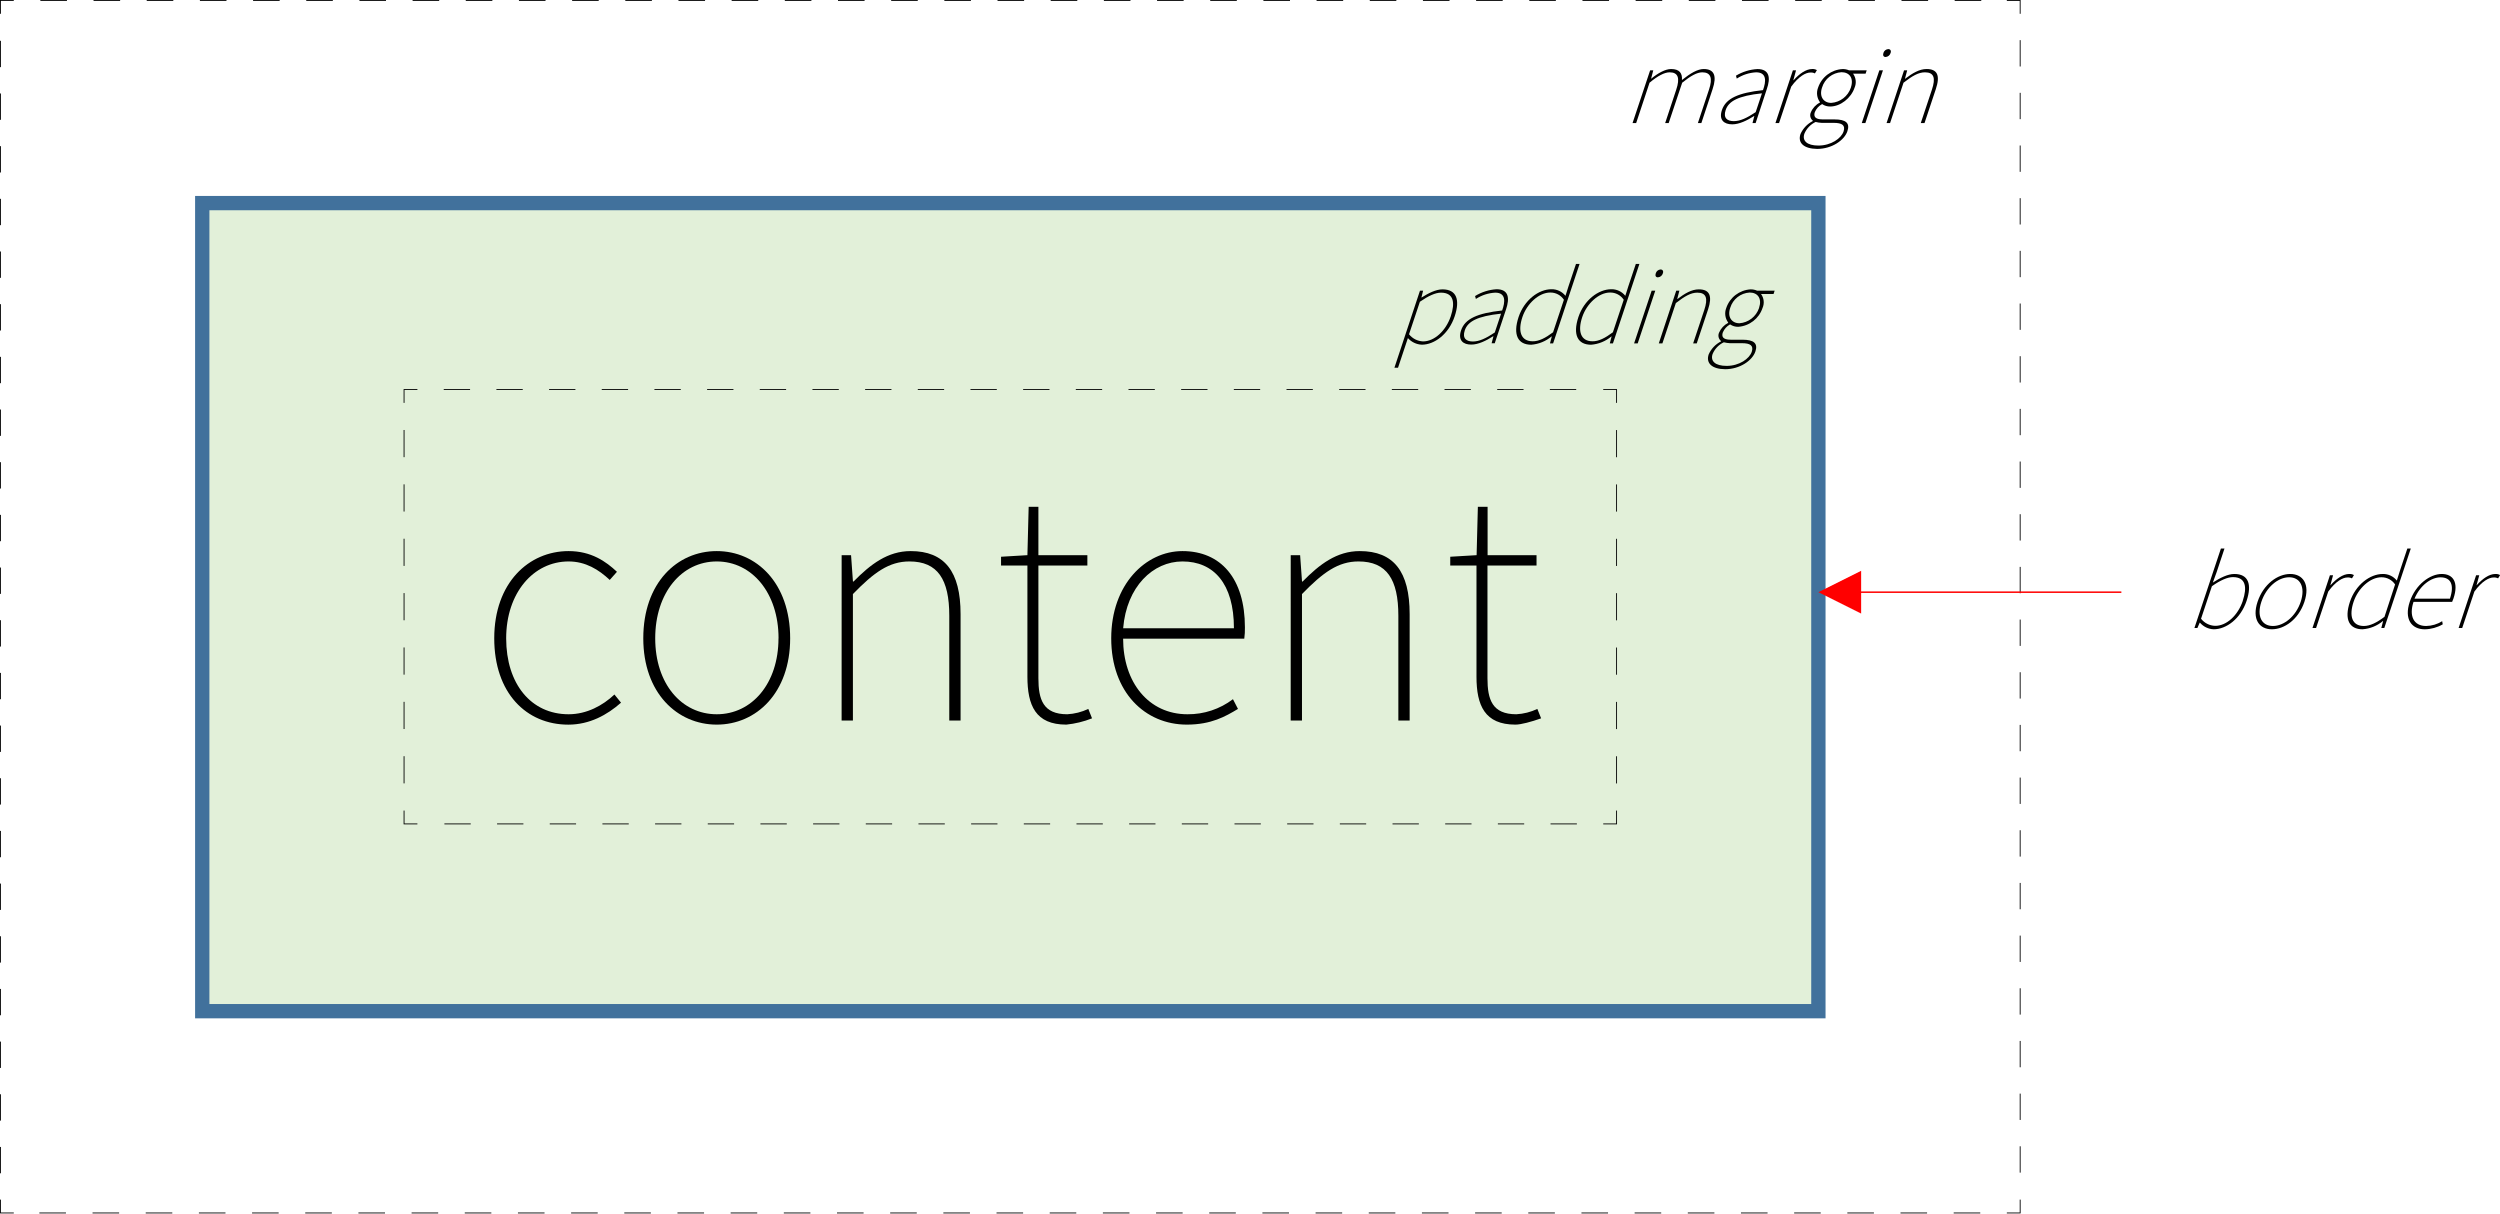
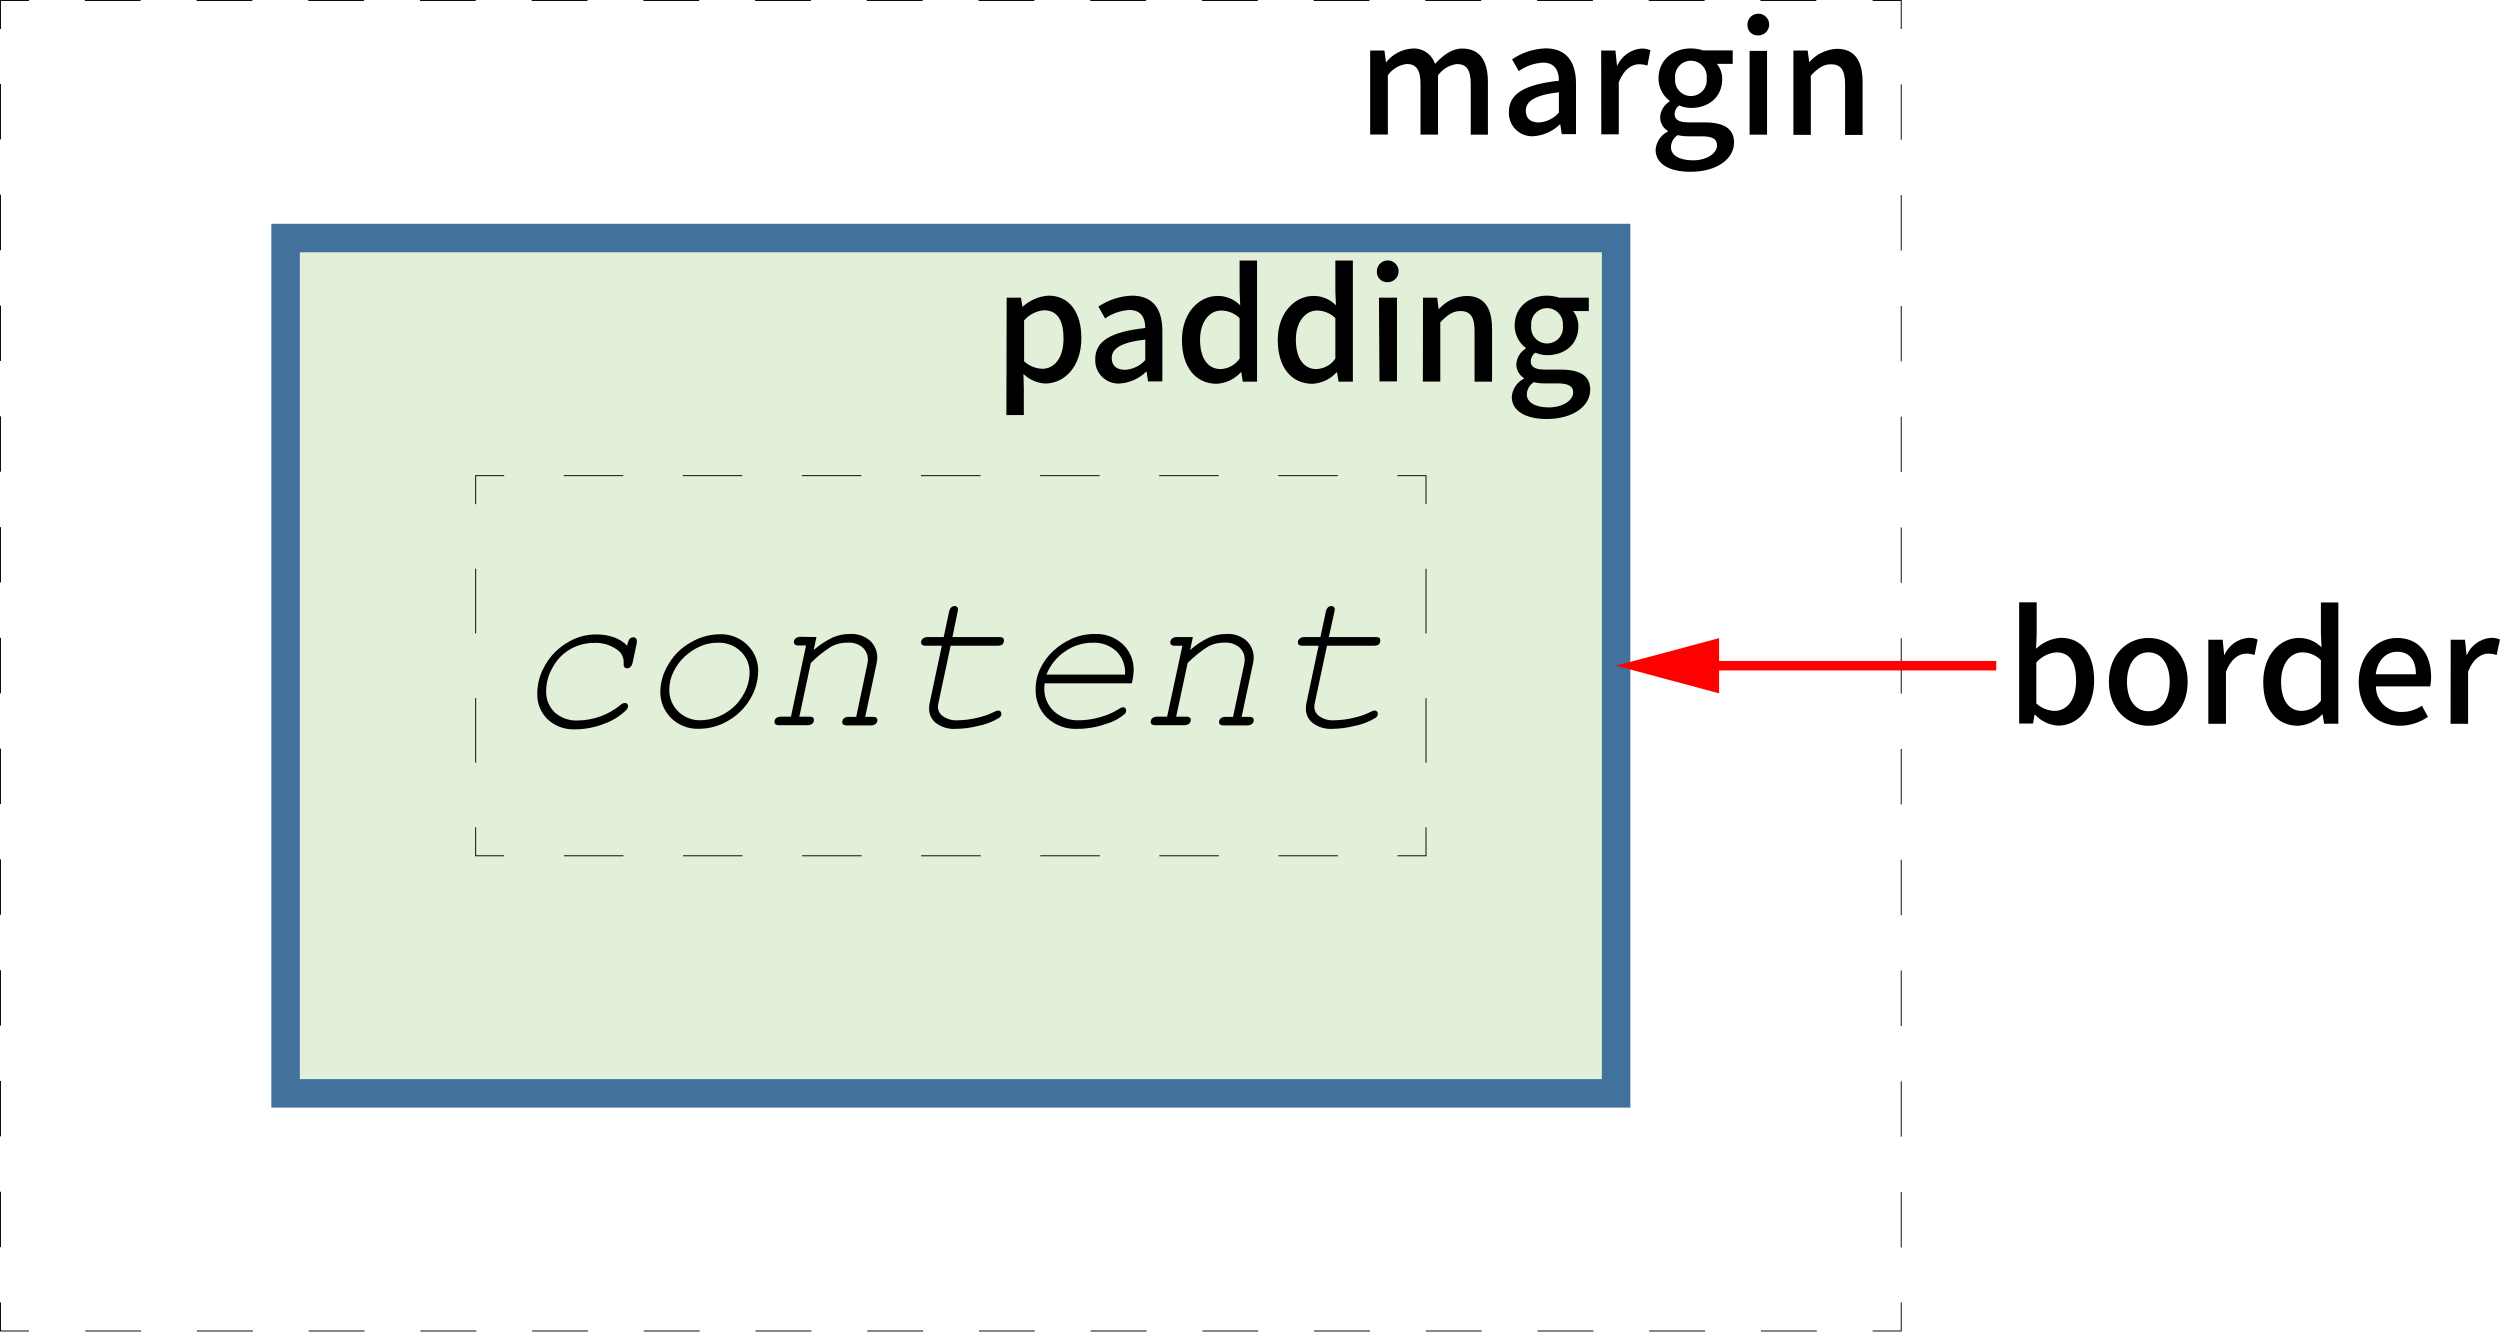
- <svg xmlns="http://www.w3.org/2000/svg" id="图层_1" data-name="图层 1" viewBox="0 0 796.42 386.55">
+ <svg xmlns="http://www.w3.org/2000/svg" id="图层_1" data-name="图层 1" viewBox="0 0 372.84 198.57">
  <defs>
-     <style>.cls-1,.cls-2,.cls-3,.cls-5,.cls-6,.cls-7,.cls-8,.cls-9{fill:none;}.cls-1,.cls-2,.cls-3,.cls-6,.cls-7,.cls-8{stroke:#000;stroke-width:0.28px;}.cls-1,.cls-2,.cls-3,.cls-5,.cls-9{stroke-miterlimit:8;}.cls-2{stroke-dasharray:8.47 8.47;}.cls-3{stroke-dasharray:8.39 8.39;}.cls-4{fill:#e2f0d9;}.cls-10,.cls-4{fill-rule:evenodd;}.cls-5{stroke:#41719c;stroke-width:4.56px;}.cls-6,.cls-7,.cls-8{stroke-miterlimit:10;}.cls-7{stroke-dasharray:8.39 8.39;}.cls-8{stroke-dasharray:8.66 8.66;}.cls-9{stroke:red;stroke-width:0.48px;}.cls-10{fill:red;}</style>
+     <style>.cls-1,.cls-2,.cls-3,.cls-5,.cls-6,.cls-7{fill:none;}.cls-1,.cls-2,.cls-3,.cls-5,.cls-6{stroke:#000;stroke-width:0.14px;}.cls-1,.cls-2,.cls-3,.cls-4,.cls-5,.cls-6{stroke-miterlimit:10;}.cls-2{stroke-dasharray:8.33 8.33;}.cls-3{stroke-dasharray:8.26 8.26;}.cls-4{fill:#e2f0d9;stroke:#41719c;stroke-width:4.25px;}.cls-5{stroke-dasharray:8.88 8.88;}.cls-6{stroke-dasharray:9.64 9.64;}.cls-7{stroke:red;stroke-miterlimit:8;stroke-width:1.42px;}.cls-8{fill:red;}</style>
  </defs>
-   <polyline class="cls-1" points="0.14 4.39 0.14 0.14 4.39 0.14" />
-   <line class="cls-2" x1="12.86" y1="0.14" x2="635.08" y2="0.14" />
-   <polyline class="cls-1" points="639.31 0.14 643.56 0.14 643.56 4.39" />
-   <line class="cls-3" x1="643.56" y1="12.79" x2="643.56" y2="377.96" />
-   <polyline class="cls-1" points="643.56 382.16 643.56 386.41 639.31 386.41" />
-   <line class="cls-2" x1="630.85" y1="386.41" x2="8.63" y2="386.41" />
-   <polyline class="cls-1" points="4.39 386.41 0.14 386.41 0.14 382.16" />
-   <line class="cls-3" x1="0.14" y1="373.77" x2="0.14" y2="8.59" />
-   <polygon class="cls-4" points="64.43 64.7 579.28 64.7 579.28 322.13 64.43 322.13 64.43 64.7 64.43 64.7" />
-   <polygon class="cls-5" points="64.43 64.7 579.28 64.7 579.28 322.13 64.43 322.13 64.43 64.7 64.43 64.7" />
-   <polyline class="cls-6" points="128.72 128.34 128.72 124.09 132.97 124.09" />
-   <line class="cls-7" x1="141.36" y1="124.09" x2="506.54" y2="124.09" />
-   <polyline class="cls-6" points="510.74 124.09 514.99 124.09 514.99 128.34" />
-   <line class="cls-8" x1="514.99" y1="137" x2="514.99" y2="253.89" />
-   <polyline class="cls-6" points="514.99 258.22 514.99 262.47 510.74 262.47" />
-   <line class="cls-7" x1="502.34" y1="262.47" x2="137.17" y2="262.47" />
-   <polyline class="cls-6" points="132.97 262.47 128.72 262.47 128.72 258.22" />
-   <line class="cls-8" x1="128.72" y1="249.56" x2="128.72" y2="132.67" />
-   <path d="M157.45,203.35c0-17.7,11-27.79,23.69-27.79,7.2,0,11.9,3.3,15.4,6.6l-2.3,2.59c-3.5-3.3-7.7-5.89-13.1-5.89-11.19,0-19.89,10-19.89,24.49s7.9,24.19,19.89,24.19c5.8,0,10.9-2.8,14.6-6.29l2.1,2.6c-4.4,3.89-10,7-16.8,7C167.65,230.84,157.45,220.75,157.45,203.35Z" />
-   <path d="M204.93,203.35c0-17.7,10.8-27.79,23.4-27.79s23.39,10.09,23.39,27.79c0,17.4-10.79,27.49-23.39,27.49S204.93,220.75,204.93,203.35Zm43.09,0c0-14.5-8.49-24.49-19.69-24.49s-19.6,10-19.6,24.49,8.4,24.19,19.6,24.19S248,217.75,248,203.35Z" />
-   <path d="M268.12,176.86h3l.6,8.39h.2c5.4-5.49,10.89-9.69,18.19-9.69,10.8,0,15.9,6.5,15.9,20.09v33.89h-3.6V196.15c0-11.6-3.7-17.29-12.7-17.29-6.5,0-11.3,3.5-18,10.39v40.29h-3.6Z" />
-   <path d="M327.3,215.55V180.16h-8.4v-2.8l8.4-.5.4-15.4h3.1v15.4h15.6v3.3H330.8v35.89c0,6.8,1.5,11.49,9.2,11.49a17.92,17.92,0,0,0,6.7-1.7l1.19,3a30.65,30.65,0,0,1-8.19,2C329.9,230.84,327.3,224.74,327.3,215.55Z" />
-   <path d="M354,203.35c0-17.2,11-27.79,22.7-27.79,12.19,0,19.89,8.69,19.89,24.29a23.61,23.61,0,0,1-.2,3.6H357.79c0,13.9,8.1,24.09,20.5,24.09a23.55,23.55,0,0,0,14.49-4.8l1.6,3.1c-4,2.4-8.5,5-16.29,5C364.79,230.84,354,220.55,354,203.35Zm39.09-3.2c0-14.3-6.5-21.29-16.39-21.29-9.4,0-17.8,8-18.9,21.29Z" />
-   <path d="M411.18,176.86h3l.6,8.39h.2c5.39-5.49,10.89-9.69,18.19-9.69,10.8,0,15.9,6.5,15.9,20.09v33.89h-3.6V196.15c0-11.6-3.7-17.29-12.7-17.29-6.5,0-11.3,3.5-18,10.39v40.29h-3.6Z" />
-   <path d="M470.36,215.55V180.16H462v-2.8l8.4-.5.4-15.4h3.1v15.4h15.59v3.3H473.86v35.89c0,6.8,1.5,11.49,9.2,11.49a17.87,17.87,0,0,0,6.69-1.7l1.2,3c-3.1,1.1-6.39,2-8.19,2C473,230.84,470.36,224.74,470.36,215.55Z" />
-   <path d="M452.36,92.59h1l-.54,2.17h.07c2.09-1.31,4.52-2.58,6.63-2.58,4.56,0,5.63,3.38,3.9,8.57-1.9,5.71-6.46,9.06-10.48,9.06a6.32,6.32,0,0,1-4.43-2.11l-1.05,3.16-2.09,6.28h-1.15Zm9.81,8.16c1.42-4.27,1-7.52-3.14-7.52-1.72,0-3.95,1-6.7,2.9l-3.46,10.36a6,6,0,0,0,4.48,2.27C456.92,108.76,460.6,105.44,462.17,100.75Z" />
-   <path d="M465.45,105.25c1.24-3.73,5.24-5.48,13.08-6.34,1-2.71,1.28-5.68-2.19-5.68a12.55,12.55,0,0,0-6.17,2l-.26-.92a14.74,14.74,0,0,1,6.84-2.17c3.95,0,4.19,2.93,3.05,6.34l-3.62,10.87h-1l.59-2.23h-.1c-2.19,1.4-4.71,2.65-6.94,2.65C466.16,109.81,464.38,108.44,465.45,105.25Zm10.74.67,2-6c-7.57.8-10.62,2.49-11.56,5.33-.86,2.58.54,3.54,2.58,3.54S473.36,107.8,476.19,105.92Z" />
-   <path d="M483.77,101c1.81-5.42,6.4-8.86,10.48-8.86a5.55,5.55,0,0,1,4.46,2.1l1-3.15,2.35-7h1.14l-8.43,25.31h-1l.59-2.23h-.07a11.42,11.42,0,0,1-6.49,2.65C483.59,109.81,481.88,106.72,483.77,101Zm11,4.81,3.44-10.32a5.12,5.12,0,0,0-4.36-2.3c-3.54,0-7.41,3.48-8.86,7.81-1.53,4.59-.46,7.72,3.27,7.72C490.19,108.76,492.3,107.7,494.76,105.85Z" />
-   <path d="M502.83,101c1.81-5.42,6.4-8.86,10.48-8.86a5.55,5.55,0,0,1,4.46,2.1l1-3.15,2.35-7h1.14l-8.43,25.31h-1l.58-2.23h-.06a11.42,11.42,0,0,1-6.49,2.65C502.65,109.81,500.94,106.72,502.83,101Zm11,4.81,3.44-10.32a5.12,5.12,0,0,0-4.37-2.3c-3.53,0-7.4,3.48-8.85,7.81-1.53,4.59-.46,7.72,3.26,7.72C509.25,108.76,511.35,107.7,513.82,105.85Z" />
-   <path d="M526.17,92.59h1.15l-5.6,16.8h-1.15Zm1.31-5.54A1.72,1.72,0,0,1,529,85.84c.64,0,1,.51.74,1.21a1.75,1.75,0,0,1-1.58,1.3C527.52,88.35,527.2,87.88,527.48,87.05Z" />
-   <path d="M534,92.59h1l-.7,2.68h.06c2.31-1.75,4.51-3.09,6.84-3.09,3.44,0,4.37,2.07,2.93,6.41l-3.6,10.8h-1.15l3.55-10.64c1.23-3.7.66-5.52-2.21-5.52-2.08,0-4,1.12-6.85,3.32l-4.28,12.84h-1.15Z" />
-   <path d="M544.33,112.9a8.53,8.53,0,0,1,3.93-4.14l0-.13a2.22,2.22,0,0,1-.61-2.68,6.25,6.25,0,0,1,2.88-3.09l0-.13a4.83,4.83,0,0,1-.6-4.62,8.73,8.73,0,0,1,7.75-5.93,5,5,0,0,1,2.06.41h5.61l-.35,1.06h-4a4.48,4.48,0,0,1,.49,4.46,8.8,8.8,0,0,1-7.76,6,4.43,4.43,0,0,1-2.58-.77,5.17,5.17,0,0,0-2.31,2.55c-.43,1.28-.08,2.33,2.5,2.33h3.73c3.7,0,5,1.18,4.14,3.76-.95,2.84-4.91,5.64-9.63,5.64C545.38,117.58,543.39,115.7,544.33,112.9Zm13.72-.83c.66-2-.48-2.74-3.13-2.74h-3.83a9.69,9.69,0,0,1-1.94-.29,7.24,7.24,0,0,0-3.58,3.76c-.74,2.23.82,3.76,4.48,3.76C554.07,116.56,557.32,114.27,558.05,112.07Zm2.33-14c1-3-.44-4.88-3-4.88a6.88,6.88,0,0,0-6.19,4.88c-1,2.9.5,4.91,2.92,4.91A7.14,7.14,0,0,0,560.38,98.11Z" />
-   <path d="M525.68,22.4h1l-.7,2.68H526c2.11-1.75,4.51-3.09,6.35-3.09,2.75,0,3.62,1.4,3.46,3.5,2.7-2.16,5-3.5,6.94-3.5,3.28,0,4.28,2.07,2.83,6.4L542,39.2h-1.11l3.54-10.65c1.24-3.69.57-5.51-2.14-5.51-1.66,0-3.69,1.11-6.4,3.31L531.59,39.2h-1.12L534,28.55c1.24-3.69.6-5.51-2.11-5.51-1.63,0-3.75,1.11-6.4,3.31L521.23,39.2h-1.15Z" />
-   <path d="M548.55,35.06c1.25-3.73,5.24-5.49,13.08-6.35,1-2.71,1.29-5.67-2.19-5.67a12.48,12.48,0,0,0-6.16,2l-.26-.93A14.82,14.82,0,0,1,559.86,22c3.95,0,4.19,2.93,3,6.34L559.29,39.2h-1l.58-2.23h-.09c-2.19,1.4-4.71,2.64-6.94,2.64C549.26,39.61,547.49,38.24,548.55,35.06Zm10.75.67,2-6c-7.56.8-10.61,2.49-11.56,5.32-.86,2.59.55,3.54,2.59,3.54S556.47,37.61,559.3,35.73Z" />
-   <path d="M571.16,22.4h1l-.86,3.16h.06c1.8-2,3.93-3.57,5.94-3.57a2.68,2.68,0,0,1,1.51.35l-.64,1.05a2.69,2.69,0,0,0-1.4-.29c-1.5,0-3.74,1.18-6.15,4.5l-3.87,11.6h-1.15Z" />
-   <path d="M573.57,42.71a8.63,8.63,0,0,1,3.93-4.15l0-.13a2.2,2.2,0,0,1-.61-2.67,6.17,6.17,0,0,1,2.88-3.09l0-.13a4.87,4.87,0,0,1-.59-4.62A8.71,8.71,0,0,1,587,22a4.9,4.9,0,0,1,2.06.41h5.61l-.35,1.05h-4a4.52,4.52,0,0,1,.49,4.47c-1.12,3.34-4.51,6-7.76,6a4.38,4.38,0,0,1-2.58-.77,5.1,5.1,0,0,0-2.32,2.55c-.42,1.28-.07,2.33,2.51,2.33h3.73c3.7,0,5,1.18,4.13,3.76-.94,2.84-4.91,5.64-9.63,5.64C574.62,47.39,572.64,45.51,573.57,42.71Zm13.73-.83c.66-2-.49-2.74-3.13-2.74h-3.83a9.69,9.69,0,0,1-1.94-.29,7.27,7.27,0,0,0-3.59,3.76c-.74,2.23.82,3.76,4.49,3.76C583.32,46.37,586.57,44.08,587.3,41.88Zm2.33-14c1-3-.45-4.88-3-4.88a6.88,6.88,0,0,0-6.18,4.88c-1,2.9.5,4.9,2.92,4.9A7.14,7.14,0,0,0,589.63,27.92Z" />
-   <path d="M598.7,22.4h1.15l-5.6,16.8H593.1ZM600,16.85a1.72,1.72,0,0,1,1.55-1.21c.63,0,1,.51.74,1.21a1.78,1.78,0,0,1-1.58,1.31C600.05,18.16,599.73,17.68,600,16.85Z" />
-   <path d="M606.57,22.4h1l-.71,2.68h.07c2.3-1.75,4.5-3.09,6.83-3.09,3.44,0,4.38,2.07,2.93,6.4l-3.6,10.81H611.9l3.55-10.65c1.24-3.69.66-5.51-2.21-5.51-2.07,0-4,1.11-6.84,3.31L602.12,39.2H601Z" />
-   <path d="M700.84,198.37h-.09l-.73,1.69h-.95l8.44-25.31h1.14l-2.48,7.46-1.23,3.38c2.25-1.47,4.74-2.74,6.85-2.74,4.56,0,5.63,3.38,3.9,8.57-1.91,5.71-6.46,9.05-10.48,9.05A6.06,6.06,0,0,1,700.84,198.37Zm13.64-7c1.42-4.27,1-7.52-3.14-7.52-1.72,0-4,1-6.7,2.9l-3.46,10.36a5.91,5.91,0,0,0,4.48,2.26C709.23,199.42,712.91,196.11,714.48,191.42Z" />
-   <path d="M719.19,191.71c1.88-5.64,6.4-8.86,10.41-8.86s6.39,3.22,4.51,8.86-6.37,8.76-10.38,8.76S717.34,197.25,719.19,191.71Zm13.74,0c1.54-4.62-.11-7.81-3.68-7.81s-7.31,3.19-8.85,7.81.11,7.71,3.68,7.71S731.4,196.3,732.93,191.71Z" />
-   <path d="M742.24,183.26h1l-.86,3.16h.06c1.8-2,3.94-3.57,5.94-3.57a2.68,2.68,0,0,1,1.51.35l-.63,1.05a2.73,2.73,0,0,0-1.41-.29c-1.5,0-3.74,1.18-6.15,4.5l-3.87,11.6h-1.15Z" />
-   <path d="M748.61,191.71c1.8-5.42,6.39-8.86,10.47-8.86a5.58,5.58,0,0,1,4.47,2.1l1-3.15,2.35-7.05H768l-8.44,25.31h-.95l.58-2.23h-.06a11.43,11.43,0,0,1-6.5,2.64C748.43,200.47,746.72,197.38,748.61,191.71Zm11,4.81L763,186.19a5.16,5.16,0,0,0-4.37-2.29c-3.54,0-7.41,3.47-8.85,7.81-1.53,4.59-.47,7.71,3.26,7.71C755,199.42,757.13,198.37,759.59,196.52Z" />
-   <path d="M767.67,191.71c1.82-5.48,6.46-8.86,10.19-8.86s5.41,2.77,3.76,7.74a10.68,10.68,0,0,1-.45,1.15h-12.3c-1.48,4.43,0,7.68,4,7.68a9.88,9.88,0,0,0,5.13-1.53l.18,1a11.89,11.89,0,0,1-5.72,1.59C768.19,200.47,765.84,197.19,767.67,191.71Zm12.8-1c1.52-4.56.19-6.79-3-6.79-3,0-6.52,2.55-8.28,6.79Z" />
-   <path d="M788.81,183.26h1l-.86,3.16H789c1.79-2,3.93-3.57,5.94-3.57a2.7,2.7,0,0,1,1.51.35l-.64,1.05a2.72,2.72,0,0,0-1.4-.29c-1.5,0-3.75,1.18-6.16,4.5l-3.87,11.6h-1.14Z" />
-   <line class="cls-9" x1="675.8" y1="188.65" x2="590.63" y2="188.65" />
-   <polygon class="cls-10" points="592.9 181.84 579.28 188.65 592.9 195.46 592.9 181.84 592.9 181.84" />
+   <polyline class="cls-1" points="283.54 194.24 283.54 198.5 279.28 198.5" />
+   <line class="cls-2" x1="270.95" y1="198.5" x2="8.49" y2="198.5" />
+   <polyline class="cls-1" points="4.32 198.5 0.07 198.5 0.07 194.24" />
+   <line class="cls-3" x1="0.07" y1="185.99" x2="0.07" y2="8.45" />
+   <polyline class="cls-1" points="0.07 4.32 0.07 0.07 4.32 0.07" />
+   <line class="cls-2" x1="12.65" y1="0.07" x2="275.12" y2="0.07" />
+   <polyline class="cls-1" points="279.28 0.07 283.54 0.07 283.54 4.32" />
+   <line class="cls-3" x1="283.54" y1="12.58" x2="283.54" y2="190.12" />
+   <rect class="cls-4" x="42.59" y="35.5" width="198.43" height="127.56" />
+   <polyline class="cls-1" points="212.67 123.38 212.67 127.63 208.42 127.63" />
+   <line class="cls-5" x1="199.54" y1="127.63" x2="79.63" y2="127.63" />
+   <polyline class="cls-1" points="75.19 127.63 70.94 127.63 70.94 123.38" />
+   <line class="cls-6" x1="70.94" y1="113.74" x2="70.94" y2="80.01" />
+   <polyline class="cls-1" points="70.94 75.19 70.94 70.94 75.19 70.94" />
+   <line class="cls-5" x1="84.07" y1="70.94" x2="203.98" y2="70.94" />
+   <polyline class="cls-1" points="208.42 70.94 212.67 70.94 212.67 75.19" />
+   <line class="cls-6" x1="212.67" y1="84.83" x2="212.67" y2="118.56" />
+   <path d="M235.19,209.61a2.8,2.8,0,0,1,.35-1,.83.83,0,0,1,.58-.26.52.52,0,0,1,.36.14.46.46,0,0,1,.15.33,2.67,2.67,0,0,1,0,.4l-.62,2.89a1.35,1.35,0,0,1-.33.67.74.74,0,0,1-.5.2.53.53,0,0,1-.37-.14.41.41,0,0,1-.14-.32,2.44,2.44,0,0,1,0-.3,2.09,2.09,0,0,0,0-.25,2.19,2.19,0,0,0-1-1.78,5.37,5.37,0,0,0-3.4-1,7.18,7.18,0,0,0-3.5.9,6.87,6.87,0,0,0-2.66,2.71,7,7,0,0,0-1,3.54,4.26,4.26,0,0,0,1.27,3.21,4.84,4.84,0,0,0,3.5,1.21,10.2,10.2,0,0,0,6.32-2.32,1.13,1.13,0,0,1,.64-.3.48.48,0,0,1,.35.13.46.46,0,0,1,.14.34,1,1,0,0,1-.31.63,9,9,0,0,1-3.23,2,11.92,11.92,0,0,1-4.35.84,5.65,5.65,0,0,1-4.11-1.49,5.1,5.1,0,0,1-1.54-3.86,8.08,8.08,0,0,1,.77-3.45,9.18,9.18,0,0,1,1.95-2.79,9.64,9.64,0,0,1,2.71-1.85,8.08,8.08,0,0,1,3.42-.71,7.38,7.38,0,0,1,2.62.44A5,5,0,0,1,235.19,209.61Z" transform="translate(-141.66 -113.31)" />
+   <path d="M245.88,222a5.62,5.62,0,0,1-4.12-1.59,5.43,5.43,0,0,1-1.62-4,7.93,7.93,0,0,1,1.22-4.05,8.86,8.86,0,0,1,3.34-3.26,8.67,8.67,0,0,1,4.3-1.2,5.59,5.59,0,0,1,4.11,1.59,5.28,5.28,0,0,1,1.62,3.94,8.2,8.2,0,0,1-1.18,4.11,8.91,8.91,0,0,1-3.32,3.27A8.57,8.57,0,0,1,245.88,222Zm.29-1.28a7.14,7.14,0,0,0,3.56-1,7.24,7.24,0,0,0,2.72-2.69,6.64,6.64,0,0,0,1-3.37,4.28,4.28,0,0,0-1.33-3.21,4.64,4.64,0,0,0-3.38-1.29,6.44,6.44,0,0,0-2.74.58,8.59,8.59,0,0,0-2.26,1.51,7.9,7.9,0,0,0-1.62,2.21,5.85,5.85,0,0,0-.64,2.66,4.42,4.42,0,0,0,1.33,3.3A4.62,4.62,0,0,0,246.17,220.73Z" transform="translate(-141.66 -113.31)" />
+   <path d="M263.42,208.32l-.41,1.93a12.37,12.37,0,0,1,2.86-1.88,6.31,6.31,0,0,1,2.55-.51,4.18,4.18,0,0,1,3,1,3.42,3.42,0,0,1,1.07,2.6,3.85,3.85,0,0,1-.08.7l-1.72,8.06h1.08a.9.9,0,0,1,.58.13.46.46,0,0,1,.16.37.74.74,0,0,1-.26.55,1.07,1.07,0,0,1-.75.22H268a.92.92,0,0,1-.58-.13.49.49,0,0,1-.15-.38.71.71,0,0,1,.25-.54,1.1,1.1,0,0,1,.75-.22h1.08l1.66-7.85a3.14,3.14,0,0,0,.08-.67,2.38,2.38,0,0,0-.78-1.83,3.12,3.12,0,0,0-2.22-.72,5.1,5.1,0,0,0-2.37.53,16.82,16.82,0,0,0-3.14,2.51l-1.71,8h1.45a.92.92,0,0,1,.58.13.45.45,0,0,1,.15.37.73.73,0,0,1-.25.55,1.1,1.1,0,0,1-.75.22H257.9a.9.9,0,0,1-.58-.13.46.46,0,0,1-.16-.38.72.72,0,0,1,.26-.54,1.07,1.07,0,0,1,.75-.22h1.45l2.25-10.62h-1.08a.9.9,0,0,1-.58-.13.49.49,0,0,1-.15-.38.69.69,0,0,1,.25-.54,1.06,1.06,0,0,1,.75-.24Z" transform="translate(-141.66 -113.31)" />
+   <path d="M283.7,208.32h6.94a1,1,0,0,1,.59.12.46.46,0,0,1,.15.38.86.86,0,0,1-.11.45.62.62,0,0,1-.26.25,1.67,1.67,0,0,1-.64.09h-6.94l-1.81,8.52a2.69,2.69,0,0,0-.08.66,1.72,1.72,0,0,0,.75,1.34,3.49,3.49,0,0,0,2.2.6,12.91,12.91,0,0,0,2.95-.38,10.91,10.91,0,0,0,2.53-.89,1.27,1.27,0,0,1,.55-.19.48.48,0,0,1,.35.14.56.56,0,0,1,.14.39.76.76,0,0,1-.38.59,9.59,9.59,0,0,1-3.27,1.22,13.57,13.57,0,0,1-3.14.4,4.44,4.44,0,0,1-3-.89,2.69,2.69,0,0,1-1-2.13,4.58,4.58,0,0,1,.09-.86l1.81-8.52h-2.36a.94.94,0,0,1-.58-.13.49.49,0,0,1-.15-.38.72.72,0,0,1,.25-.54,1.07,1.07,0,0,1,.76-.24h2.36l.8-3.78a1.2,1.2,0,0,1,.32-.65.81.81,0,0,1,.52-.2.52.52,0,0,1,.36.14.42.42,0,0,1,.14.33,1.78,1.78,0,0,1-.06.38Z" transform="translate(-141.66 -113.31)" />
+   <path d="M310.45,215.22h-13c0,.31-.05.55-.05.71a4.57,4.57,0,0,0,1.42,3.44,5.28,5.28,0,0,0,3.84,1.36,11.42,11.42,0,0,0,3.07-.47,9.82,9.82,0,0,0,2.85-1.25,1.15,1.15,0,0,1,.56-.23.48.48,0,0,1,.34.14.53.53,0,0,1,.13.38.72.72,0,0,1-.24.51,7.22,7.22,0,0,1-2.8,1.47,12.81,12.81,0,0,1-4.26.73,6.18,6.18,0,0,1-4.5-1.66,5.66,5.66,0,0,1-1.7-4.22,7.14,7.14,0,0,1,.73-3.19,8.56,8.56,0,0,1,1.93-2.59,10.44,10.44,0,0,1,2.75-1.79,8.35,8.35,0,0,1,3.41-.7,5.81,5.81,0,0,1,4.2,1.54,5.22,5.22,0,0,1,1.6,3.93A9.11,9.11,0,0,1,310.45,215.22Zm-1-1.3a4.47,4.47,0,0,0-1.25-3.44,4.89,4.89,0,0,0-3.59-1.32,7.16,7.16,0,0,0-4.1,1.29,7.51,7.51,0,0,0-2.79,3.47Z" transform="translate(-141.66 -113.31)" />
+   <path d="M319.56,208.32l-.41,1.93a12.14,12.14,0,0,1,2.85-1.88,6.38,6.38,0,0,1,2.55-.51,4.15,4.15,0,0,1,3,1,3.4,3.4,0,0,1,1.08,2.6,3.85,3.85,0,0,1-.08.7l-1.72,8.06h1.08a.92.92,0,0,1,.58.13.45.45,0,0,1,.15.37.73.73,0,0,1-.25.55,1.1,1.1,0,0,1-.75.22h-3.44a.9.9,0,0,1-.58-.13.46.46,0,0,1-.16-.38.72.72,0,0,1,.26-.54,1.07,1.07,0,0,1,.75-.22h1.08l1.66-7.85a3.14,3.14,0,0,0,.08-.67,2.38,2.38,0,0,0-.78-1.83,3.15,3.15,0,0,0-2.22-.72,5,5,0,0,0-2.37.53,16.5,16.5,0,0,0-3.14,2.51l-1.71,8h1.45a.88.88,0,0,1,.57.13.43.43,0,0,1,.16.37.76.76,0,0,1-.25.55,1.11,1.11,0,0,1-.76.22H314a.92.92,0,0,1-.58-.13.49.49,0,0,1-.15-.38.71.71,0,0,1,.25-.54,1.1,1.1,0,0,1,.75-.22h1.45L318,209.61h-1.08a.94.94,0,0,1-.58-.13.49.49,0,0,1-.15-.38.72.72,0,0,1,.25-.54,1.07,1.07,0,0,1,.76-.24Z" transform="translate(-141.66 -113.31)" />
+   <path d="M339.84,208.32h6.94a1,1,0,0,1,.59.12.49.49,0,0,1,.14.38.86.86,0,0,1-.11.45.6.6,0,0,1-.25.25,1.7,1.7,0,0,1-.64.09h-6.95l-1.81,8.52a3.29,3.29,0,0,0-.08.66,1.73,1.73,0,0,0,.76,1.34,3.45,3.45,0,0,0,2.2.6,13,13,0,0,0,2.95-.38,10.91,10.91,0,0,0,2.53-.89,1.23,1.23,0,0,1,.55-.19.48.48,0,0,1,.35.14.56.56,0,0,1,.14.39.75.75,0,0,1-.39.59,9.5,9.5,0,0,1-3.27,1.22,13.51,13.51,0,0,1-3.14.4,4.41,4.41,0,0,1-2.94-.89,2.66,2.66,0,0,1-1-2.13,4.58,4.58,0,0,1,.09-.86l1.81-8.52h-2.36a.92.92,0,0,1-.58-.13.49.49,0,0,1-.15-.38.69.69,0,0,1,.25-.54,1.06,1.06,0,0,1,.75-.24h2.36l.81-3.78a1.14,1.14,0,0,1,.32-.65.77.77,0,0,1,.52-.2.48.48,0,0,1,.35.14.43.43,0,0,1,.15.33,1.78,1.78,0,0,1-.06.38Z" transform="translate(-141.66 -113.31)" />
+   <path d="M291.79,157.7h2.13l.23,1.38h0a6.32,6.32,0,0,1,3.86-1.68c3.15,0,4.92,2.5,4.92,6.35,0,4.29-2.57,6.76-5.38,6.76a5.09,5.09,0,0,1-3.26-1.43l.06,2.13v4h-2.6Zm8.48,6.1c0-2.61-.84-4.22-2.93-4.22a4.41,4.41,0,0,0-2.95,1.52v6.1a4.29,4.29,0,0,0,2.7,1.11C298.91,168.31,300.27,166.7,300.27,163.8Z" transform="translate(-141.66 -113.31)" />
+   <path d="M305,166.88c0-2.7,2.27-4.08,7.46-4.65,0-1.43-.55-2.69-2.38-2.69a7,7,0,0,0-3.61,1.26l-1-1.76a9.49,9.49,0,0,1,5-1.64c3.11,0,4.54,1.95,4.54,5.29v7.5h-2.14l-.2-1.43h-.09a6.19,6.19,0,0,1-4,1.75A3.46,3.46,0,0,1,305,166.88Zm7.46.07v-3c-3.7.43-5,1.38-5,2.77,0,1.24.84,1.74,2,1.74A4.35,4.35,0,0,0,312.47,167Z" transform="translate(-141.66 -113.31)" />
+   <path d="M317.93,164c0-4.06,2.57-6.56,5.33-6.56a4.67,4.67,0,0,1,3.36,1.41l-.09-2.06v-4.63h2.6v18.07H327l-.22-1.4h-.07a5.26,5.26,0,0,1-3.65,1.72C320,170.51,317.93,168.11,317.93,164Zm8.6,2.83v-6.08a4,4,0,0,0-2.75-1.13c-1.72,0-3.15,1.66-3.15,4.35s1.11,4.38,3.06,4.38A3.59,3.59,0,0,0,326.53,166.79Z" transform="translate(-141.66 -113.31)" />
+   <path d="M332.22,164c0-4.06,2.56-6.56,5.33-6.56a4.63,4.63,0,0,1,3.35,1.41l-.09-2.06v-4.63h2.61v18.07h-2.13l-.23-1.4H341a5.26,5.26,0,0,1-3.65,1.72C334.24,170.51,332.22,168.11,332.22,164Zm8.59,2.83v-6.08a3.94,3.94,0,0,0-2.74-1.13c-1.72,0-3.15,1.66-3.15,4.35s1.11,4.38,3.06,4.38A3.57,3.57,0,0,0,340.81,166.79Z" transform="translate(-141.66 -113.31)" />
+   <path d="M347,153.8a1.62,1.62,0,1,1,1.63,1.59A1.51,1.51,0,0,1,347,153.8Zm.31,3.9H350v12.49h-2.61Z" transform="translate(-141.66 -113.31)" />
+   <path d="M353.88,157.7H356l.22,1.74h0a5.83,5.83,0,0,1,4.13-2c2.65,0,3.83,1.77,3.83,4.95v7.84h-2.61v-7.53c0-2.15-.63-3-2.11-3-1.15,0-1.93.57-3,1.68v8.84h-2.6Z" transform="translate(-141.66 -113.31)" />
+   <path d="M367.12,172.5a3.32,3.32,0,0,1,1.81-2.72v-.09a2.41,2.41,0,0,1-1.13-2.08,2.92,2.92,0,0,1,1.41-2.32v-.09a4.18,4.18,0,0,1-1.66-3.33c0-2.81,2.24-4.47,4.83-4.47a5.74,5.74,0,0,1,1.81.3h4.42v2h-2.35a3.53,3.53,0,0,1,.79,2.27c0,2.74-2.06,4.31-4.67,4.31a4.78,4.78,0,0,1-1.75-.37,1.62,1.62,0,0,0-.68,1.3c0,.72.5,1.22,2.09,1.22h2.31c2.93,0,4.47.91,4.47,3,0,2.42-2.52,4.37-6.51,4.37C369.3,175.79,367.12,174.68,367.12,172.5Zm9.16-.65c0-1-.82-1.36-2.31-1.36h-1.89a7,7,0,0,1-1.67-.18,2.2,2.2,0,0,0-1.05,1.81c0,1.2,1.25,1.95,3.31,1.95S376.28,173,376.28,171.85Zm-1.54-10a2.37,2.37,0,1,0-4.72,0,2.38,2.38,0,1,0,4.72,0Z" transform="translate(-141.66 -113.31)" />
+   <path d="M346,120.85h2.13l.23,1.77h0a5.41,5.41,0,0,1,3.88-2.07,3.32,3.32,0,0,1,3.43,2.29c1.24-1.31,2.49-2.29,4.05-2.29,2.61,0,3.84,1.77,3.84,5v7.84H361v-7.53c0-2.15-.64-3-2.07-3a4.17,4.17,0,0,0-2.81,1.68v8.84h-2.61v-7.53c0-2.15-.65-3-2.08-3a4.1,4.1,0,0,0-2.79,1.68v8.84H346Z" transform="translate(-141.66 -113.31)" />
+   <path d="M366.69,130c0-2.7,2.27-4.08,7.46-4.65,0-1.43-.54-2.7-2.38-2.7a6.87,6.87,0,0,0-3.61,1.27l-1-1.76a9.52,9.52,0,0,1,5-1.64c3.11,0,4.54,2,4.54,5.29v7.5h-2.13l-.21-1.43h-.09a6.19,6.19,0,0,1-4,1.75A3.46,3.46,0,0,1,366.69,130Zm7.46.07v-3c-3.7.43-4.94,1.38-4.94,2.77,0,1.24.83,1.74,2,1.74A4.35,4.35,0,0,0,374.15,130.1Z" transform="translate(-141.66 -113.31)" />
+   <path d="M380.45,120.85h2.13l.23,2.24h.05a4.34,4.34,0,0,1,3.56-2.54,3.31,3.31,0,0,1,1.38.25l-.45,2.29a4,4,0,0,0-1.27-.2c-1,0-2.25.7-3,2.7v7.75h-2.61Z" transform="translate(-141.66 -113.31)" />
+   <path d="M388.57,135.65a3.31,3.31,0,0,1,1.82-2.72v-.09a2.41,2.41,0,0,1-1.14-2.08,2.92,2.92,0,0,1,1.41-2.32v-.09A4.21,4.21,0,0,1,389,125c0-2.81,2.25-4.47,4.83-4.47a5.81,5.81,0,0,1,1.82.3h4.42v2h-2.36a3.53,3.53,0,0,1,.79,2.27c0,2.74-2.06,4.31-4.67,4.31a4.73,4.73,0,0,1-1.74-.37,1.6,1.6,0,0,0-.68,1.3c0,.72.5,1.22,2.08,1.22h2.32c2.92,0,4.46.91,4.46,3,0,2.42-2.51,4.37-6.5,4.37C390.75,138.94,388.57,137.83,388.57,135.65Zm9.16-.65c0-1.05-.81-1.36-2.31-1.36h-1.88a7,7,0,0,1-1.68-.18,2.19,2.19,0,0,0-1,1.81c0,1.2,1.24,1.95,3.31,1.95S397.73,136.15,397.73,135Zm-1.54-10a2.37,2.37,0,1,0-4.71,0,2.37,2.37,0,1,0,4.71,0Z" transform="translate(-141.66 -113.31)" />
+   <path d="M402.27,117a1.62,1.62,0,1,1,1.63,1.59A1.51,1.51,0,0,1,402.27,117Zm.32,3.9h2.6v12.49h-2.6Z" transform="translate(-141.66 -113.31)" />
+   <path d="M409.12,120.85h2.13l.23,1.74h0a5.83,5.83,0,0,1,4.13-2c2.65,0,3.83,1.77,3.83,5v7.84h-2.61v-7.53c0-2.15-.63-3-2.11-3-1.15,0-1.92.57-3,1.68v8.84h-2.6Z" transform="translate(-141.66 -113.31)" />
+   <path d="M445.18,219.92h-.1l-.22,1.3h-2.07V203.14h2.61v4.79l-.09,2.13a5.89,5.89,0,0,1,3.72-1.63c3.15,0,4.94,2.49,4.94,6.35,0,4.28-2.56,6.75-5.37,6.75A5.11,5.11,0,0,1,445.18,219.92Zm6.1-5.1c0-2.61-.84-4.22-2.93-4.22a4.39,4.39,0,0,0-3,1.52v6.1a4.23,4.23,0,0,0,2.7,1.11C449.91,219.33,451.28,217.72,451.28,214.82Z" transform="translate(-141.66 -113.31)" />
+   <path d="M456.17,215c0-4.15,2.79-6.55,5.9-6.55s5.85,2.4,5.85,6.55-2.77,6.55-5.85,6.55S456.17,219.13,456.17,215Zm9.07,0c0-2.63-1.22-4.4-3.17-4.4s-3.2,1.77-3.2,4.4,1.23,4.38,3.2,4.38S465.24,217.63,465.24,215Z" transform="translate(-141.66 -113.31)" />
+   <path d="M471,208.72h2.14l.22,2.25h.05a4.32,4.32,0,0,1,3.56-2.54,3.31,3.31,0,0,1,1.38.25L477.9,211a3.76,3.76,0,0,0-1.27-.21c-1,0-2.25.71-3,2.7v7.76H471Z" transform="translate(-141.66 -113.31)" />
+   <path d="M479.19,215c0-4.06,2.56-6.55,5.33-6.55a4.67,4.67,0,0,1,3.36,1.4l-.09-2.06v-4.63h2.6v18.08h-2.13l-.22-1.41H488a5.28,5.28,0,0,1-3.65,1.72C481.21,221.53,479.19,219.13,479.19,215Zm8.6,2.83v-6.07A3.93,3.93,0,0,0,485,210.6c-1.72,0-3.15,1.66-3.15,4.36s1.11,4.37,3.06,4.37A3.61,3.61,0,0,0,487.79,217.81Z" transform="translate(-141.66 -113.31)" />
+   <path d="M493.43,215c0-4.06,2.79-6.55,5.69-6.55,3.31,0,5.11,2.38,5.11,5.89a6.63,6.63,0,0,1-.14,1.34H496a3.76,3.76,0,0,0,3.85,3.81,5.3,5.3,0,0,0,3-.93l.91,1.66a7.54,7.54,0,0,1-4.2,1.33C496.11,221.53,493.43,219.11,493.43,215Zm8.53-1.13c0-2.14-1-3.36-2.79-3.36-1.56,0-2.95,1.18-3.2,3.36Z" transform="translate(-141.66 -113.31)" />
+   <path d="M507.15,208.72h2.13l.23,2.25h.05a4.31,4.31,0,0,1,3.56-2.54,3.34,3.34,0,0,1,1.38.25L514,211a3.66,3.66,0,0,0-1.26-.21c-1,0-2.25.71-3,2.7v7.76h-2.61Z" transform="translate(-141.66 -113.31)" />
+   <line class="cls-7" x1="253.57" y1="99.28" x2="297.71" y2="99.28" />
+   <polygon class="cls-8" points="256.38 103.4 241.02 99.28 256.38 95.17 256.38 103.4" />
</svg>
